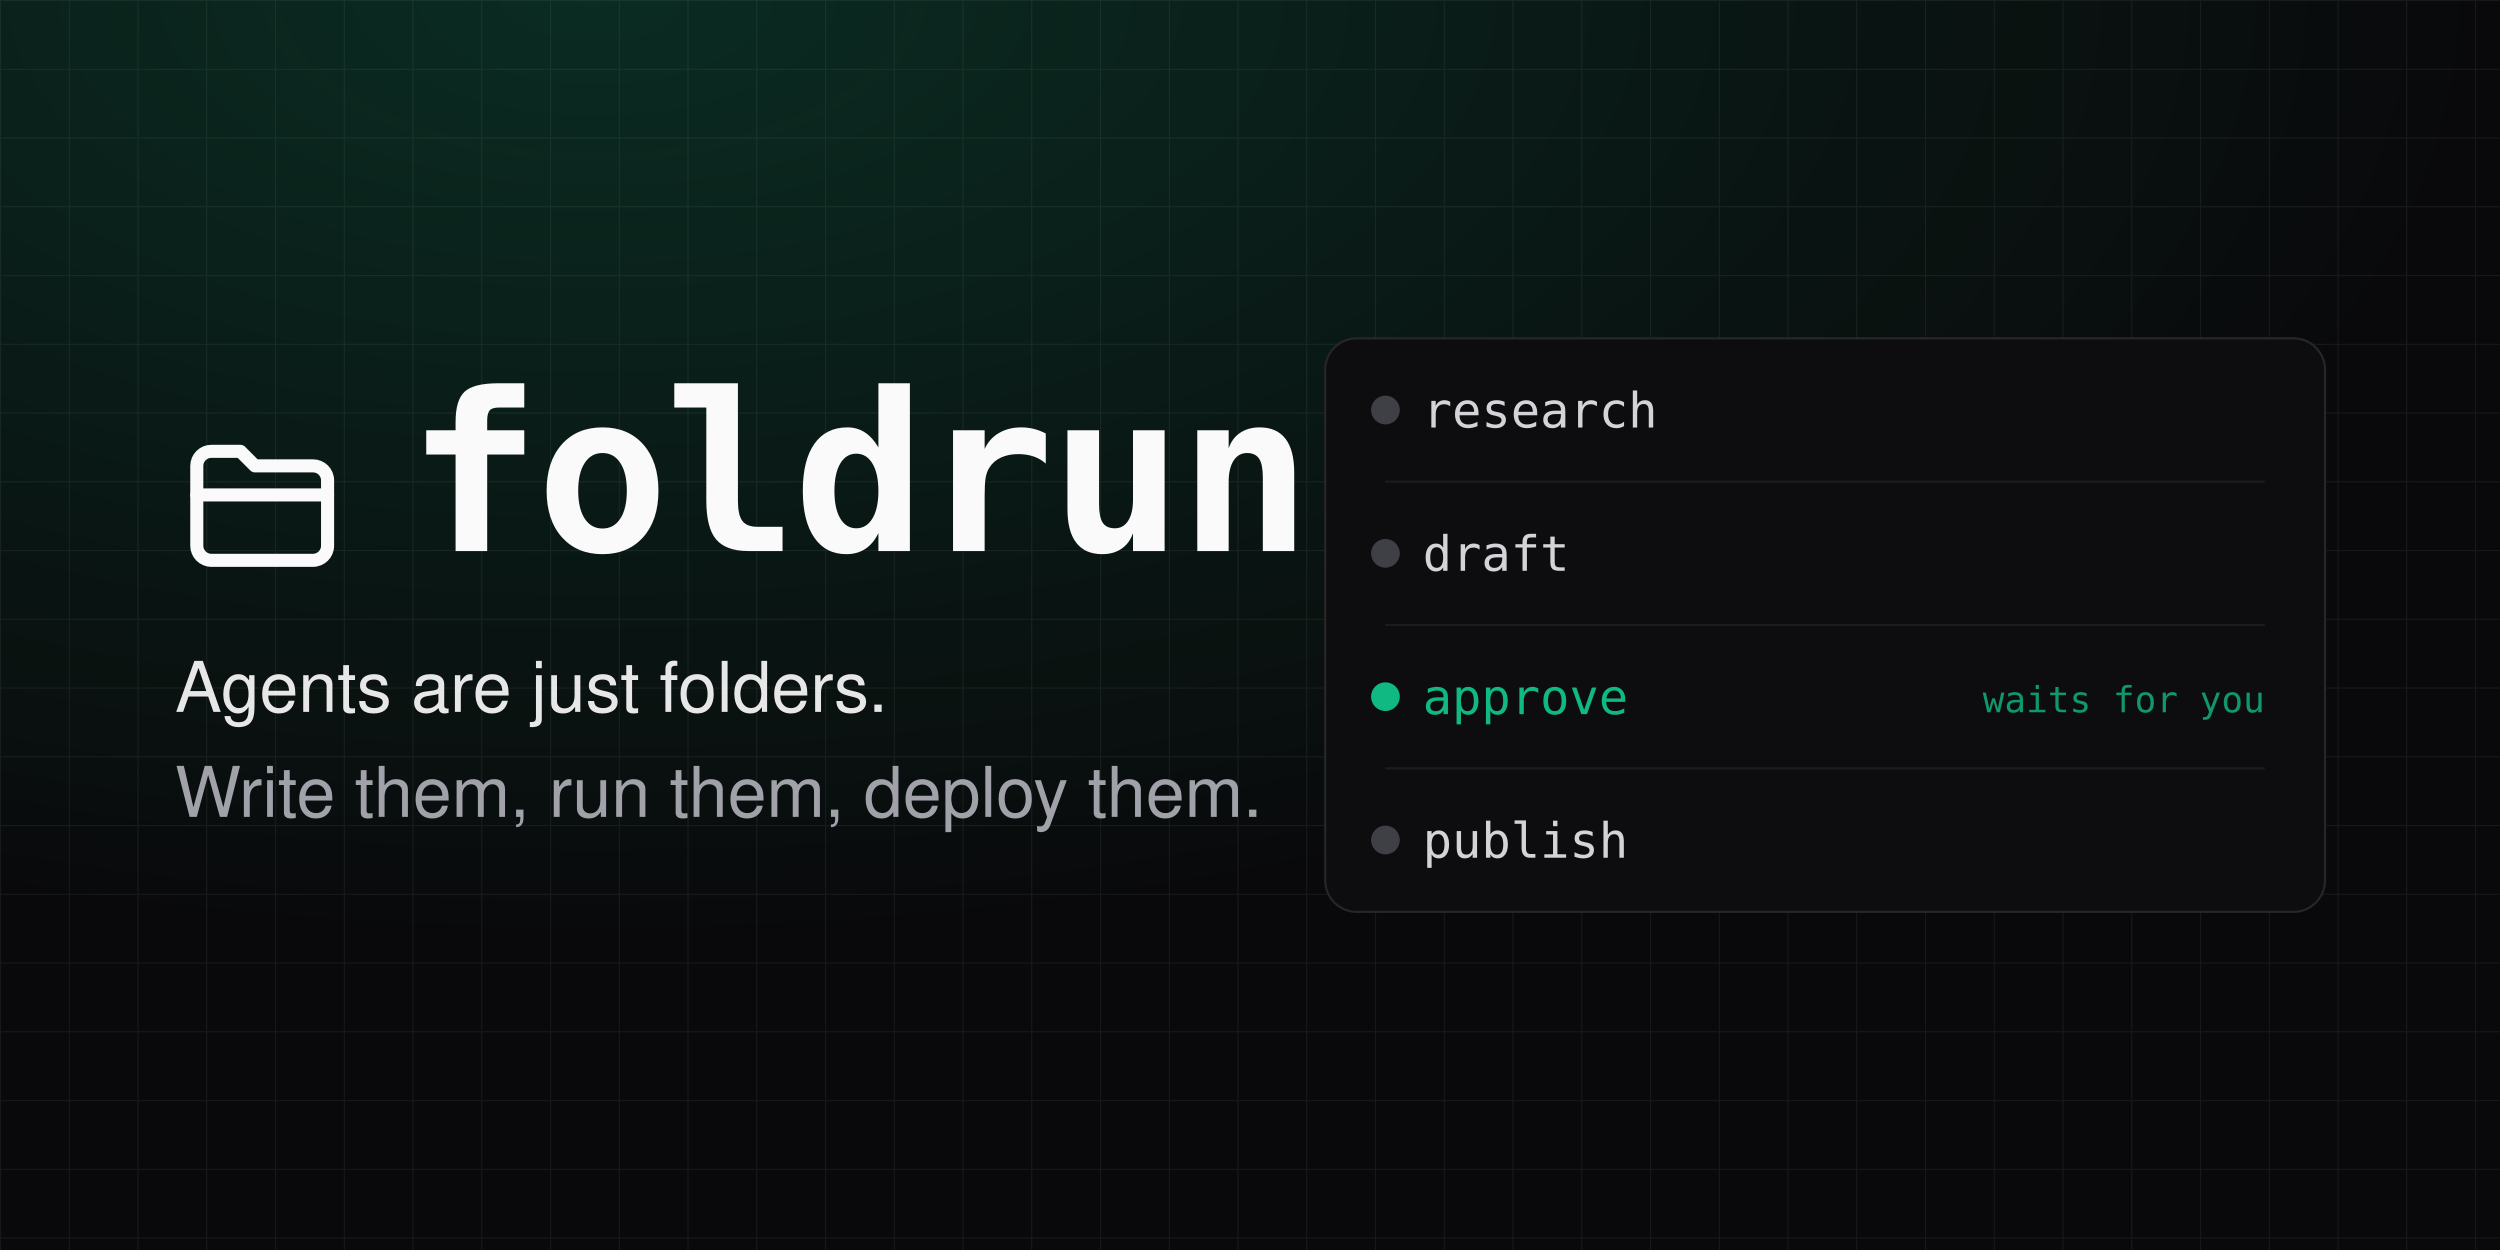
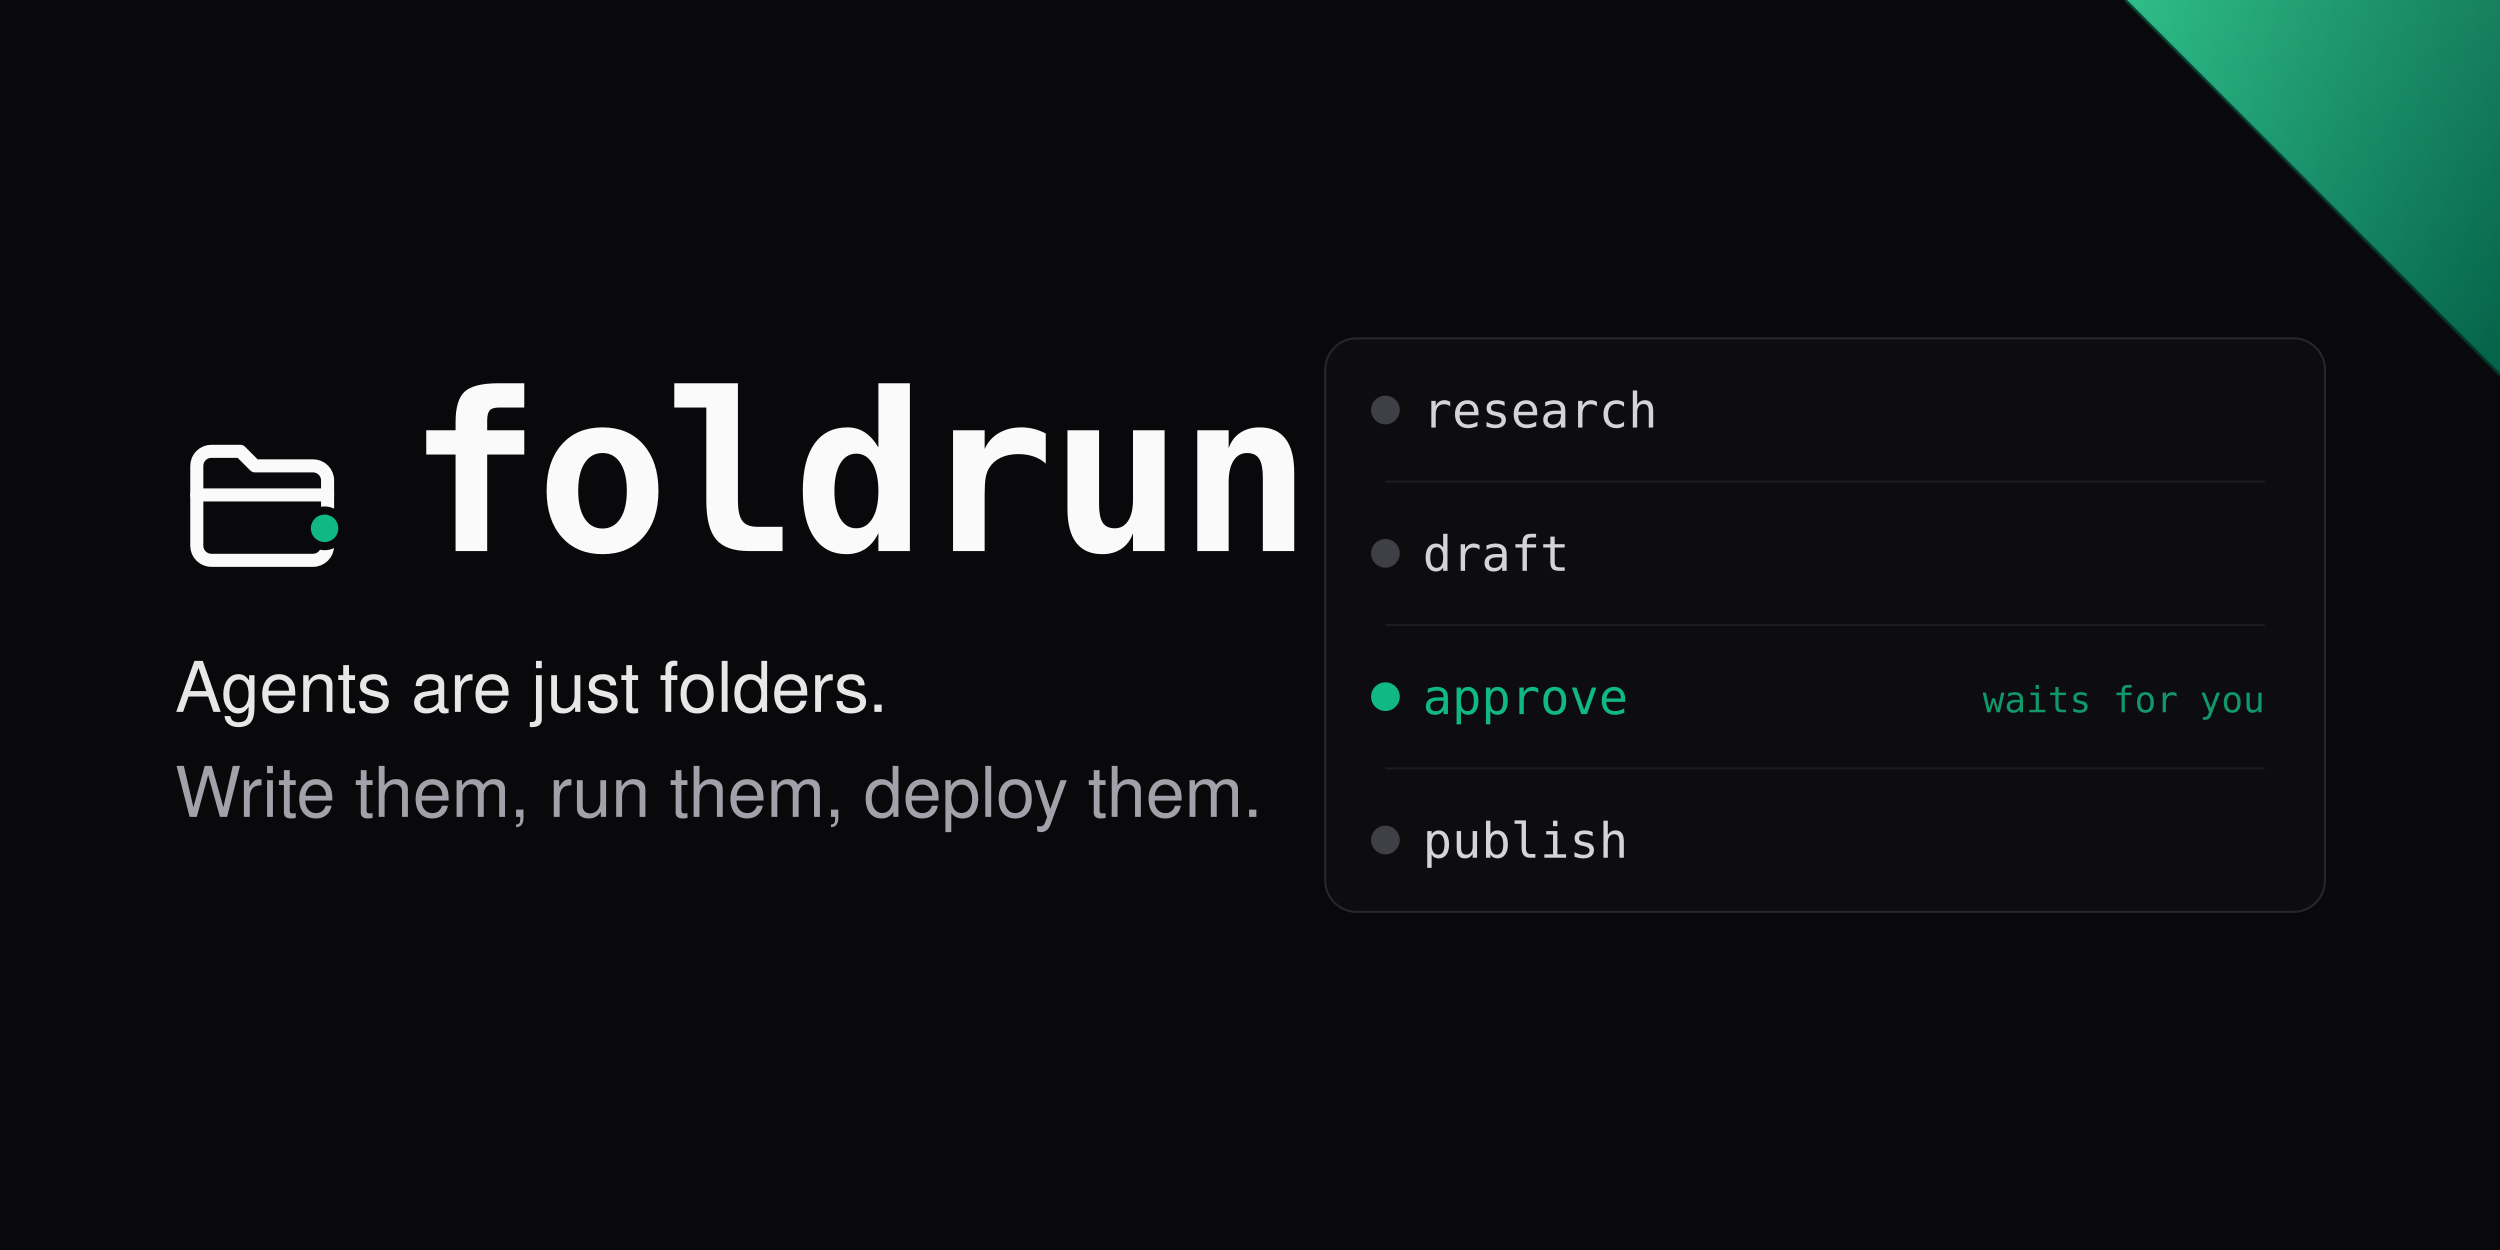
<svg xmlns="http://www.w3.org/2000/svg" width="1200" height="600" viewBox="0 0 1200 600">
  <defs>
-     <pattern id="grid" width="33" height="33" patternUnits="userSpaceOnUse">
-       <path d="M33 0H0v33" fill="none" stroke="#18181b" stroke-width="1" />
-     </pattern>
-     <radialGradient id="glow" cx="24%" cy="0%" r="75%">
-       <stop offset="0%" stop-color="#10b981" stop-opacity="0.20" />
-       <stop offset="100%" stop-color="#10b981" stop-opacity="0" />
-     </radialGradient>
+     <linearGradient id="under" x1="0" y1="0" x2="1" y2="1">
+       <stop offset="0" stop-color="#34d399" />
+       <stop offset="1" stop-color="#046c50" />
+     </linearGradient>
+     <linearGradient id="shade" x1="1" y1="0" x2="0" y2="1">
+       <stop offset="0" stop-color="#000" stop-opacity=".5" />
+       <stop offset="1" stop-color="#000" stop-opacity="0" />
+     </linearGradient>
  </defs>
  <rect width="1200" height="600" fill="#09090b" />
-   <rect width="1200" height="600" fill="url(#grid)" />
-   <rect width="1200" height="600" fill="url(#glow)" />
+   <g>
+     <path d="M1020 0H1200V180Z" fill="url(#under)" />
+     <path d="M1020 0H1200V180Z" fill="url(#shade)" opacity=".4" />
+     <path d="M1020 0 1200 180" stroke="#04352a" stroke-width="1.5" opacity=".8" />
+   </g>
  <g transform="translate(84.0 199.2) scale(3.4875)" fill="none" stroke="#fafafa" stroke-width="1.8" stroke-linecap="round" stroke-linejoin="round">
    <path d="M3 7a2 2 0 0 1 2-2h4l2 2h8a2 2 0 0 1 2 2v9a2 2 0 0 1-2 2H5a2 2 0 0 1-2-2Z" />
    <path d="M3 11h18" />
  </g>
-   <text x="195.6" y="264.5" font-family="ui-monospace, SFMono-Regular, Menlo, monospace" font-size="106.0" font-weight="600" letter-spacing="-2.12" fill="#fafafa">foldrun<tspan fill="#10b981">.</tspan>
-   </text>
+   <circle cx="155.8" cy="253.6" r="10.5" fill="#09090b" />
+   <circle cx="155.8" cy="253.6" r="6.6" fill="#10b981" />
+   <text x="195.6" y="264.5" font-family="ui-monospace, SFMono-Regular, Menlo, monospace" font-size="106.0" font-weight="600" letter-spacing="-2.12" fill="#fafafa">foldrun</text>
  <text x="84.0" y="341.7" font-family="-apple-system, BlinkMacSystemFont, Helvetica, Arial, sans-serif" font-size="33.6" fill="#fafafa" opacity="0.92">Agents are just folders.</text>
  <text x="84.0" y="392.1" font-family="-apple-system, BlinkMacSystemFont, Helvetica, Arial, sans-serif" font-size="33.6" fill="#a1a1aa">Write them, run them, deploy them.</text>
  <g>
    <rect x="636.1" y="162.4" width="479.9" height="275.3" rx="15.1" fill="#0d0d10" stroke="#27272a" stroke-width="1.0" />
    <g>
      <circle cx="665.0" cy="196.8" r="6.9" fill="#3f3f46" />
      <text x="682.9" y="205.2" font-family="ui-monospace, SFMono-Regular, Menlo, monospace" font-size="23.4" fill="#d4d4d8">research</text>
    </g>
    <g>
      <line x1="665.0" y1="231.2" x2="1087.1" y2="231.2" stroke="#1c1c20" stroke-width="1" />
      <circle cx="665.0" cy="265.6" r="6.9" fill="#3f3f46" />
      <text x="682.9" y="274.0" font-family="ui-monospace, SFMono-Regular, Menlo, monospace" font-size="23.4" fill="#d4d4d8">draft</text>
    </g>
    <g>
      <line x1="665.0" y1="300.0" x2="1087.1" y2="300.0" stroke="#1c1c20" stroke-width="1" />
      <circle cx="665.0" cy="334.4" r="6.9" fill="#10b981" />
      <text x="682.9" y="342.8" font-family="ui-monospace, SFMono-Regular, Menlo, monospace" font-size="23.4" fill="#10b981">approve</text>
      <text x="1087.1" y="341.9" text-anchor="end" font-family="ui-monospace, SFMono-Regular, Menlo, monospace" font-size="17.3" fill="#10b981" opacity="0.8">waits for you</text>
    </g>
    <g>
      <line x1="665.0" y1="368.8" x2="1087.1" y2="368.8" stroke="#1c1c20" stroke-width="1" />
      <circle cx="665.0" cy="403.2" r="6.9" fill="#3f3f46" />
      <text x="682.9" y="411.7" font-family="ui-monospace, SFMono-Regular, Menlo, monospace" font-size="23.4" fill="#d4d4d8">publish</text>
    </g>
  </g>
</svg>
